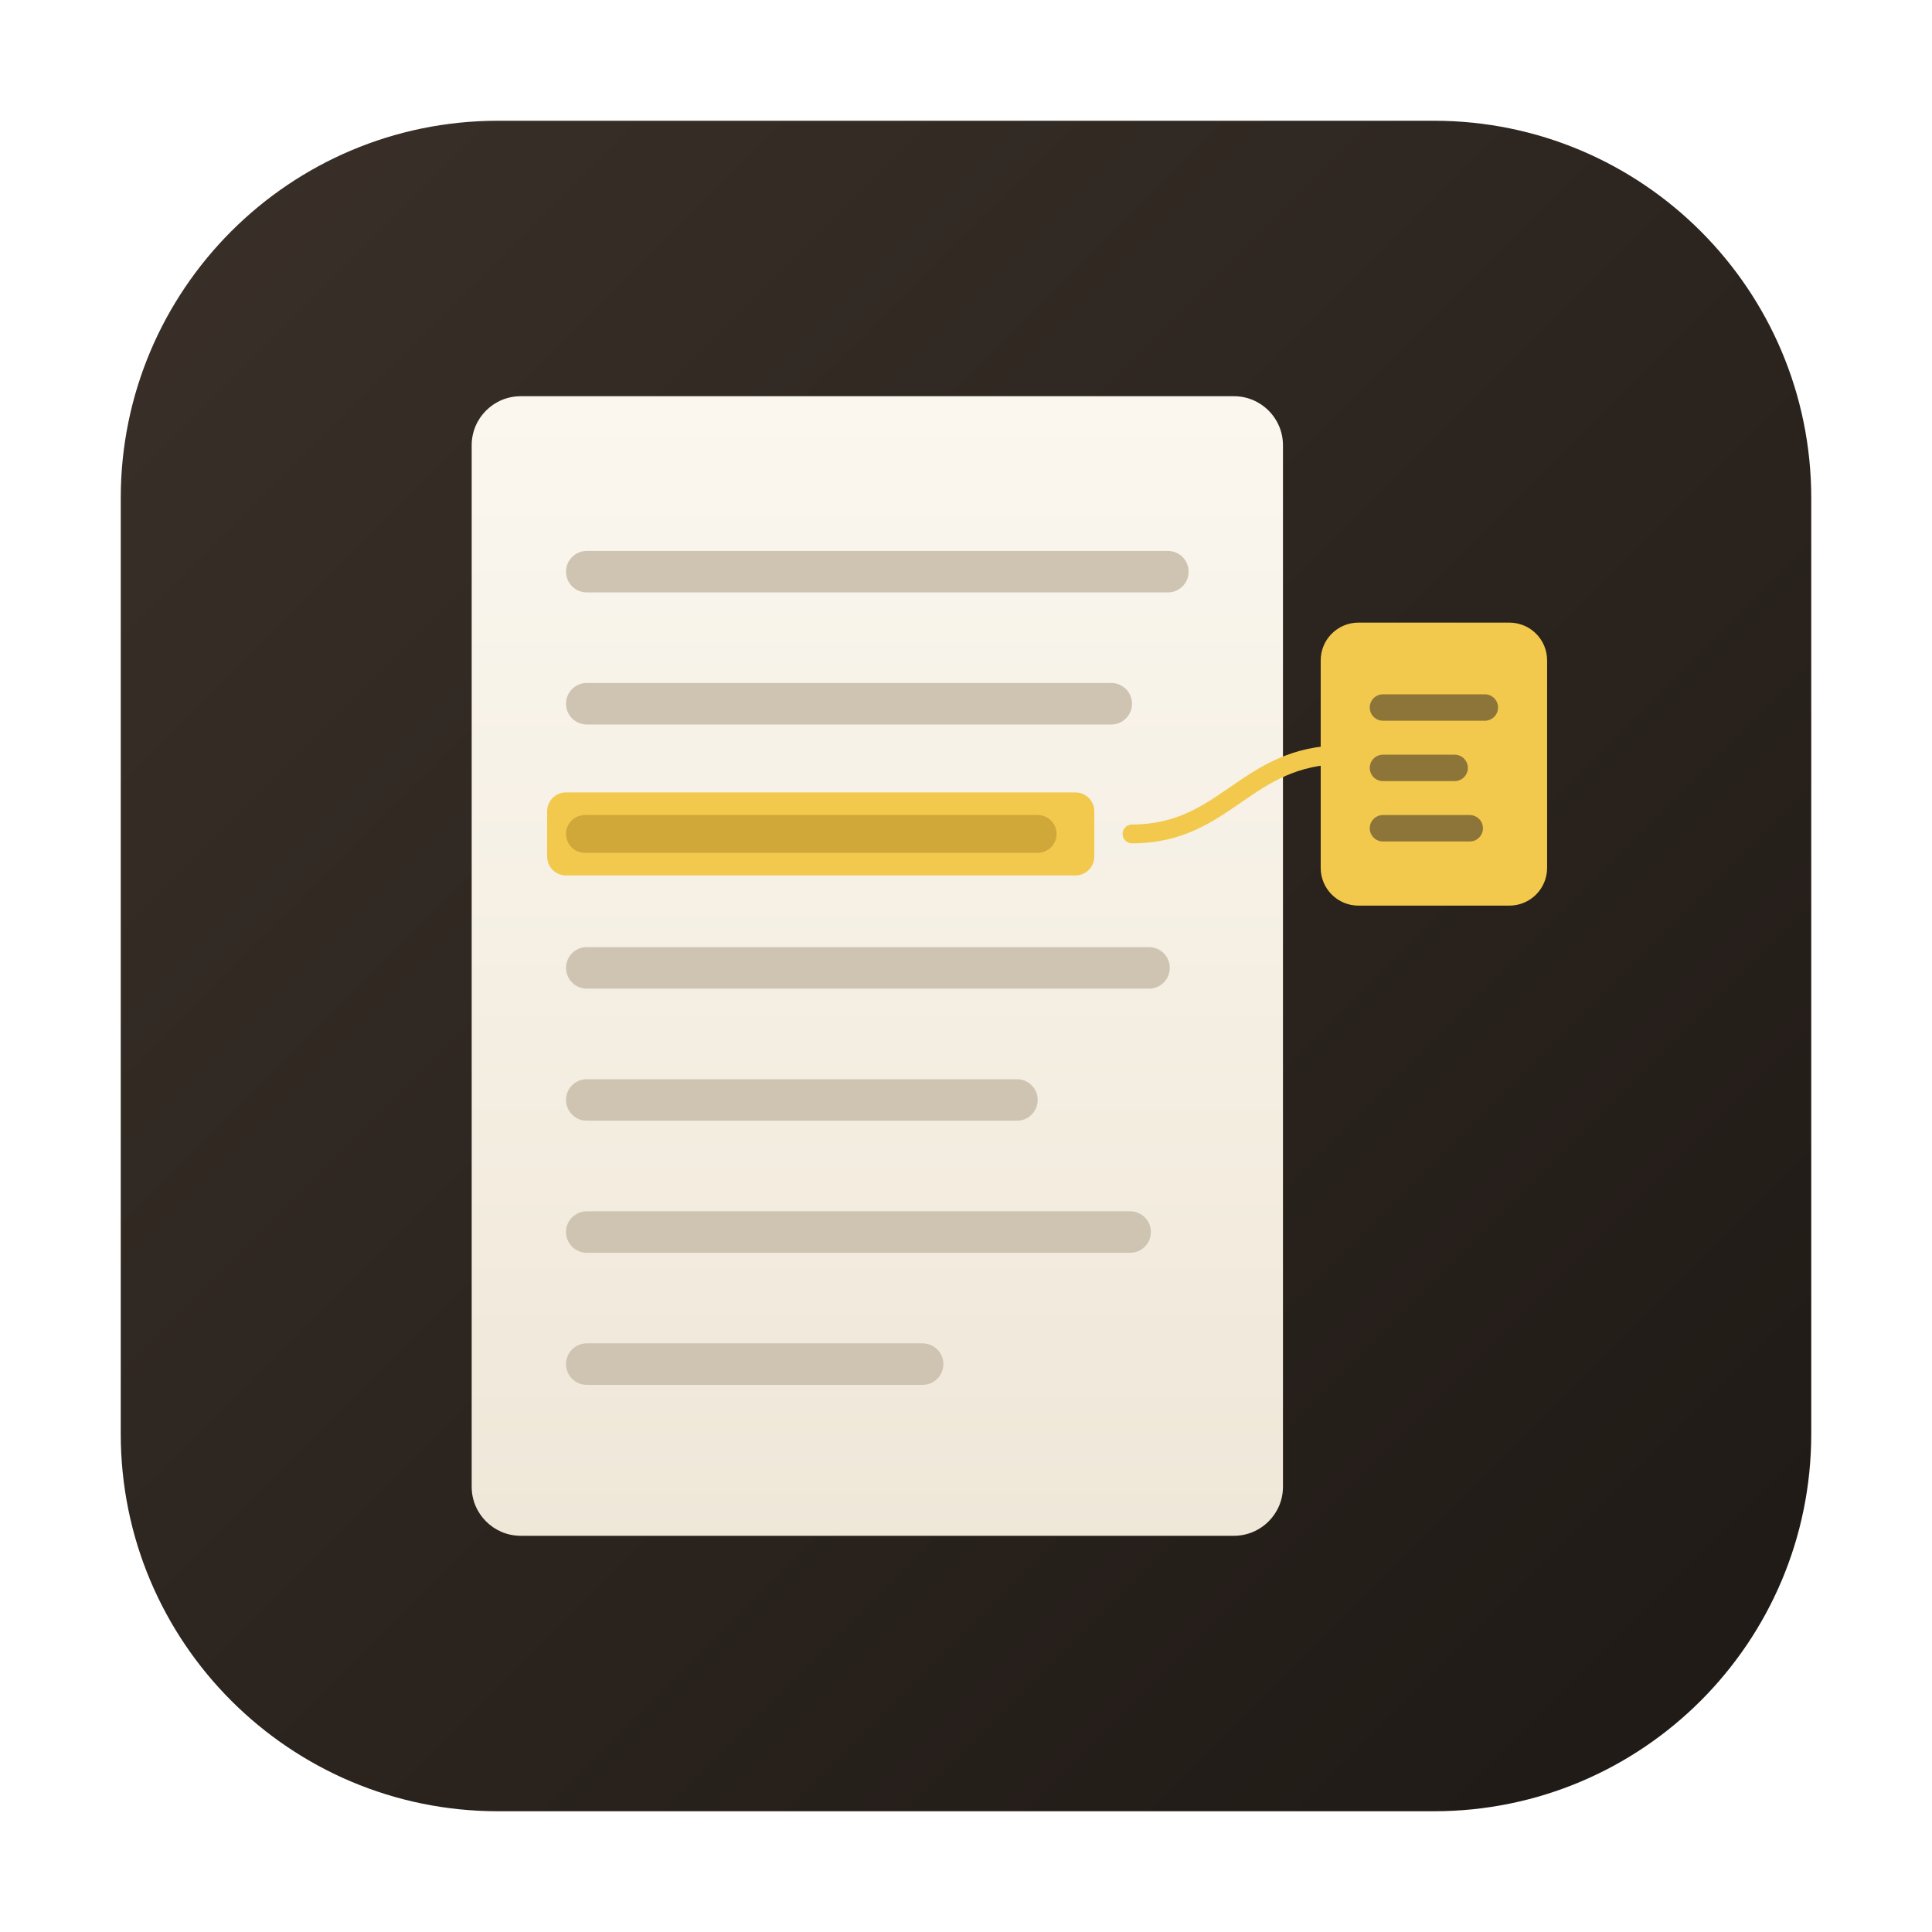
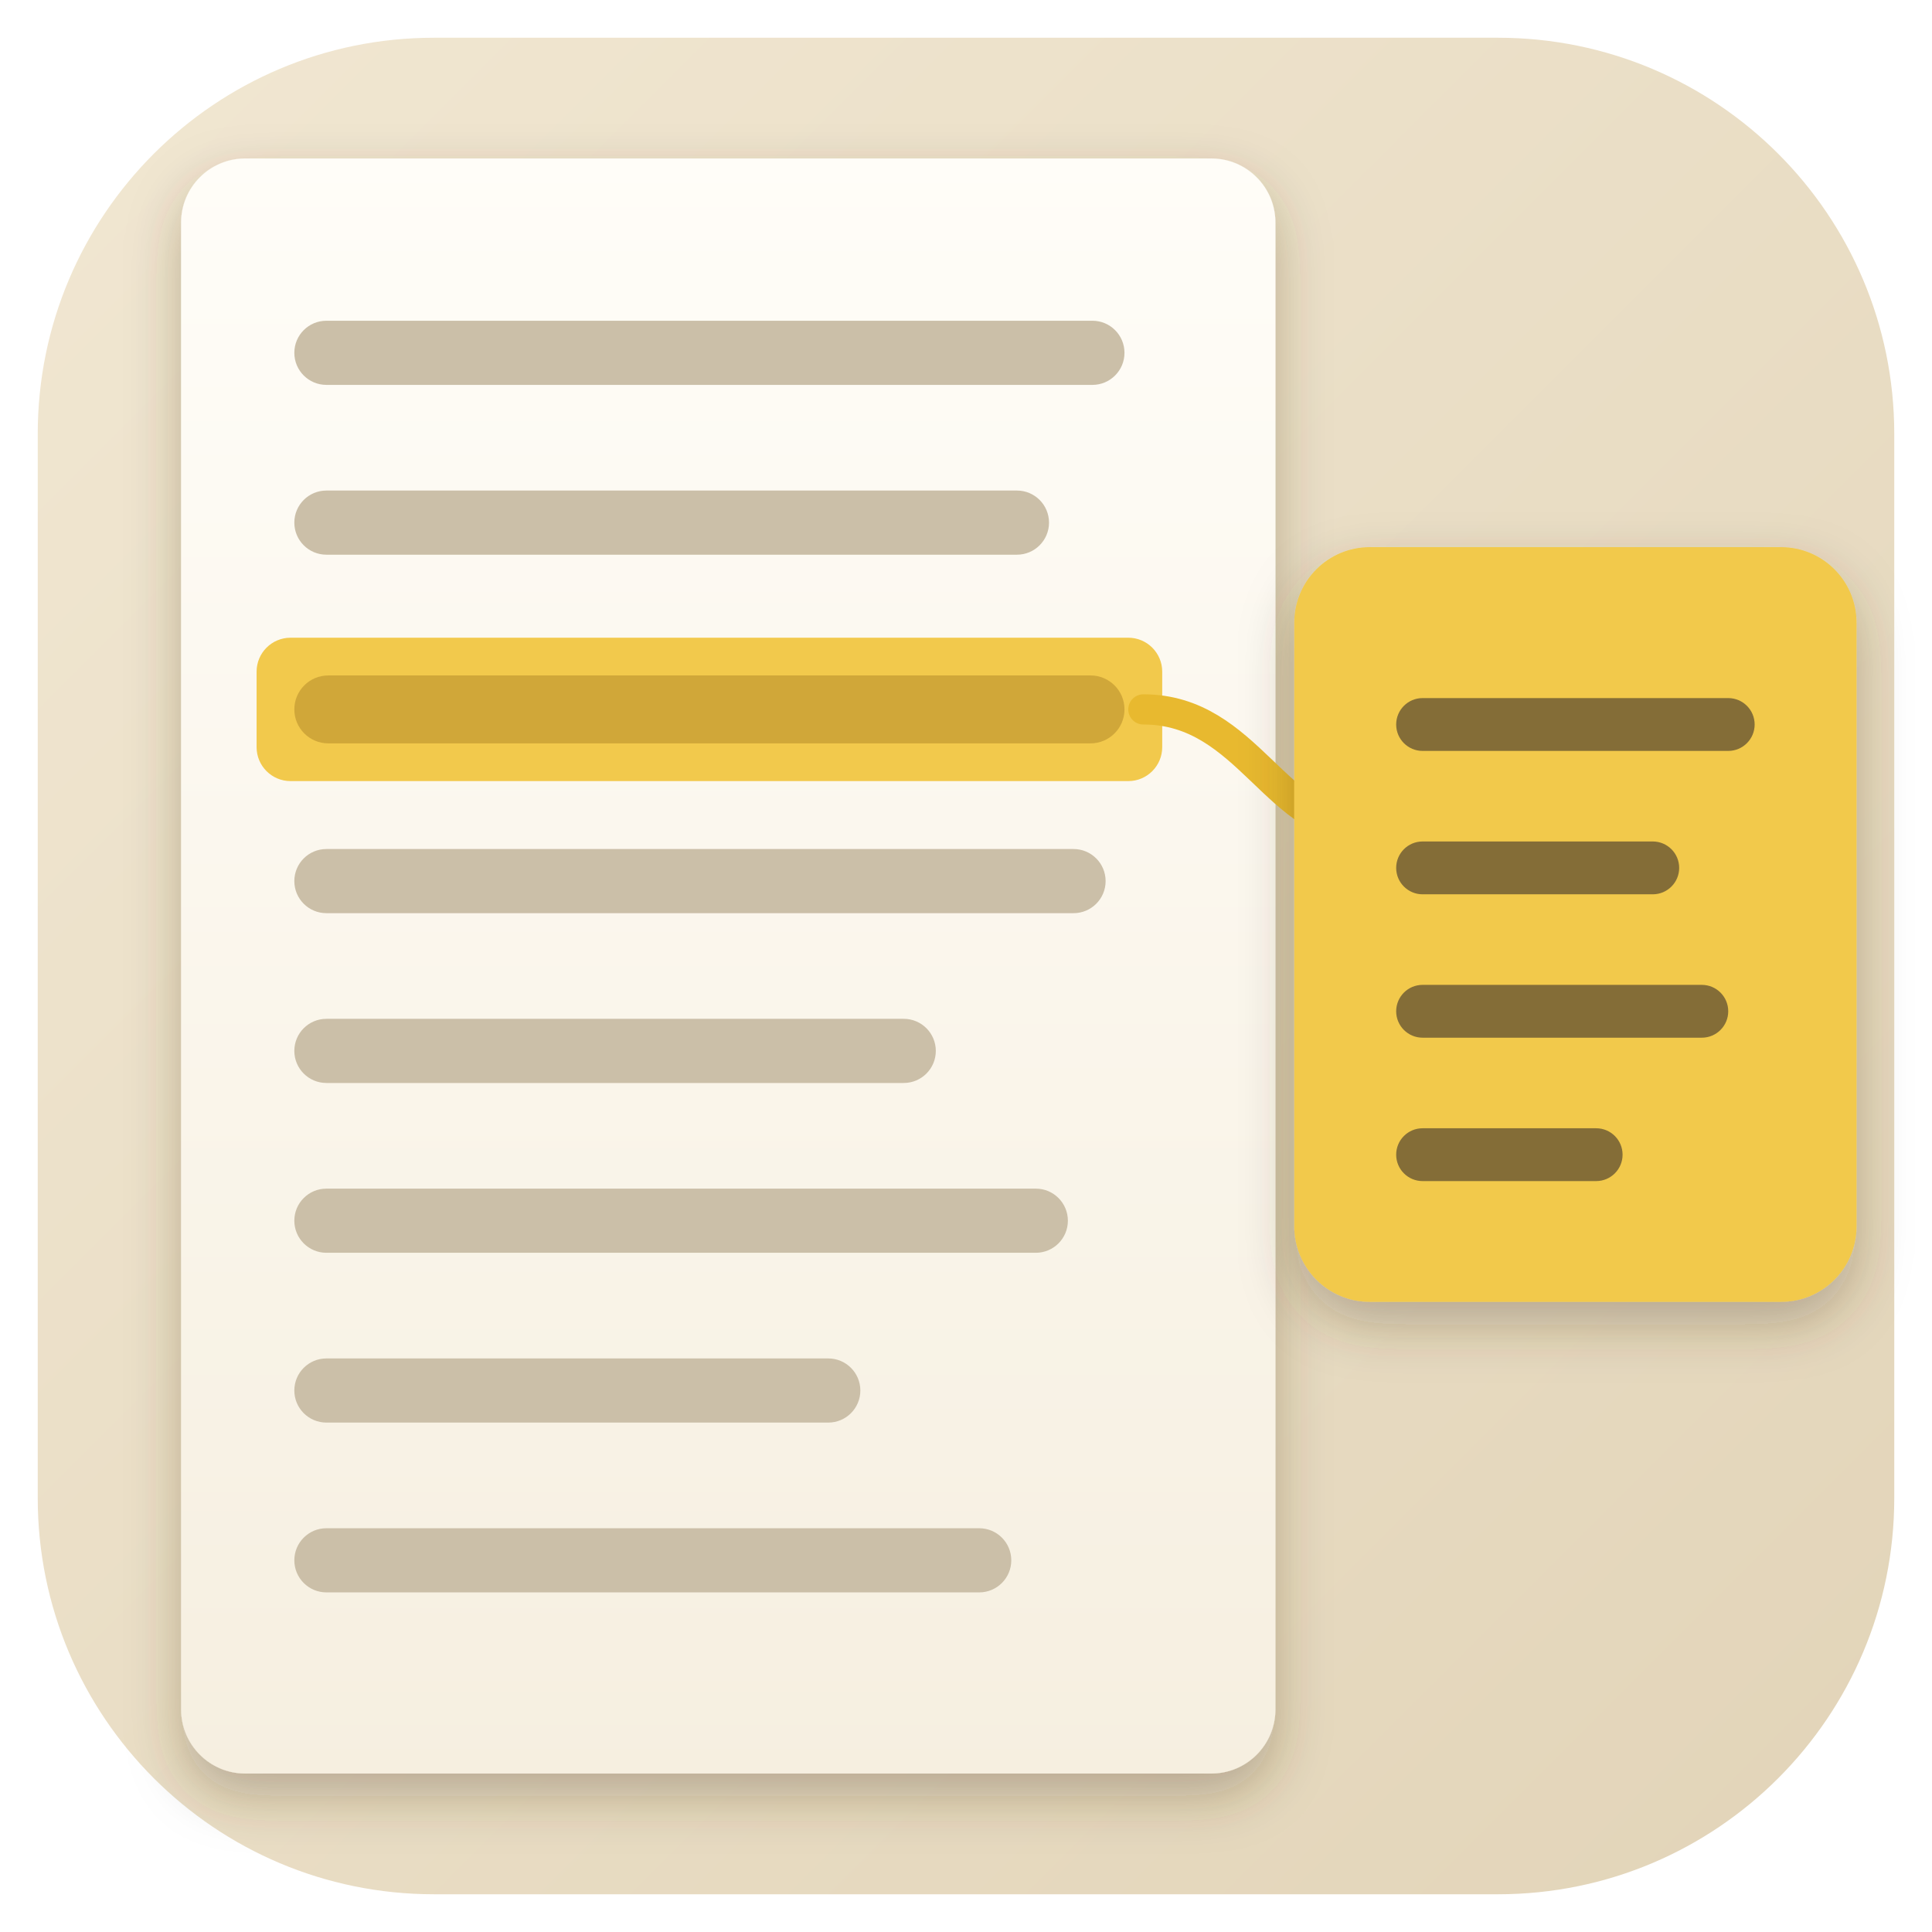
<svg xmlns="http://www.w3.org/2000/svg" width="1024" height="1024" viewBox="0 0 1024 1024">
  <defs>
    <linearGradient id="bg" x1="0" y1="0" x2="1" y2="1">
-       <stop offset="0" stop-color="#3a3029" />
-       <stop offset="1" stop-color="#1e1915" />
+       <stop offset="0" stop-color="#f1e7d2" />
+       <stop offset="1" stop-color="#e2d4b8" />
    </linearGradient>
    <linearGradient id="paper" x1="0" y1="0" x2="0" y2="1">
-       <stop offset="0" stop-color="#fbf7ef" />
-       <stop offset="1" stop-color="#efe7d8" />
+       <stop offset="0" stop-color="#fffdf8" />
+       <stop offset="1" stop-color="#f6efe0" />
    </linearGradient>
+     <filter id="sh" x="-10%" y="-10%" width="125%" height="125%">
+       <feDropShadow dx="0" dy="12" stdDeviation="14" flood-color="#4a3826" flood-opacity="0.30" />
+     </filter>
  </defs>
-   <rect x="64" y="64" width="896" height="896" rx="200" fill="url(#bg)" />
-   <rect x="250" y="210" width="430" height="604" rx="26" fill="url(#paper)" />
-   <g fill="#cfc4b2">
-     <rect x="300" y="292" width="330" height="22" rx="11" />
-     <rect x="300" y="362" width="300" height="22" rx="11" />
-     <rect x="300" y="502" width="320" height="22" rx="11" />
-     <rect x="300" y="572" width="250" height="22" rx="11" />
-     <rect x="300" y="642" width="310" height="22" rx="11" />
-     <rect x="300" y="712" width="200" height="22" rx="11" />
+   <rect x="20" y="20" width="984" height="984" rx="210" fill="url(#bg)" />
+   <rect x="96" y="84" width="580" height="856" rx="34" fill="url(#paper)" filter="url(#sh)" />
+   <g fill="#cbbfa8">
+     <rect x="156" y="170" width="440" height="34" rx="17" />
+     <rect x="156" y="260" width="400" height="34" rx="17" />
+     <rect x="156" y="450" width="430" height="34" rx="17" />
+     <rect x="156" y="540" width="340" height="34" rx="17" />
+     <rect x="156" y="630" width="410" height="34" rx="17" />
+     <rect x="156" y="720" width="300" height="34" rx="17" />
+     <rect x="156" y="810" width="380" height="34" rx="17" />
  </g>
-   <rect x="290" y="420" width="290" height="44" rx="10" fill="#f2c94c" />
-   <rect x="300" y="432" width="260" height="20" rx="10" fill="#b58a2a" opacity="0.55" />
-   <path d="M600 442 C 650 442, 660 400, 712 400" fill="none" stroke="#f2c94c" stroke-width="10" stroke-linecap="round" />
-   <rect x="700" y="330" width="120" height="150" rx="20" fill="#f2c94c" />
-   <rect x="726" y="368" width="68" height="14" rx="7" fill="#3a3029" opacity="0.55" />
-   <rect x="726" y="400" width="52" height="14" rx="7" fill="#3a3029" opacity="0.55" />
-   <rect x="726" y="432" width="60" height="14" rx="7" fill="#3a3029" opacity="0.55" />
+   <rect x="136" y="338" width="480" height="76" rx="18" fill="#f2c94c" />
+   <rect x="156" y="358" width="440" height="36" rx="18" fill="#b58a2a" opacity="0.55" />
+   <path d="M606 376 C 662 376, 676 440, 726 440" fill="none" stroke="#e8b92f" stroke-width="16" stroke-linecap="round" />
+   <g filter="url(#sh)">
+     <rect x="686" y="290" width="298" height="400" rx="40" fill="#f2c94c" />
+   </g>
+   <g fill="#3a3029" opacity="0.6">
+     <rect x="740" y="370" width="190" height="28" rx="14" />
+     <rect x="740" y="446" width="150" height="28" rx="14" />
+     <rect x="740" y="522" width="176" height="28" rx="14" />
+     <rect x="740" y="598" width="120" height="28" rx="14" />
+   </g>
</svg>
